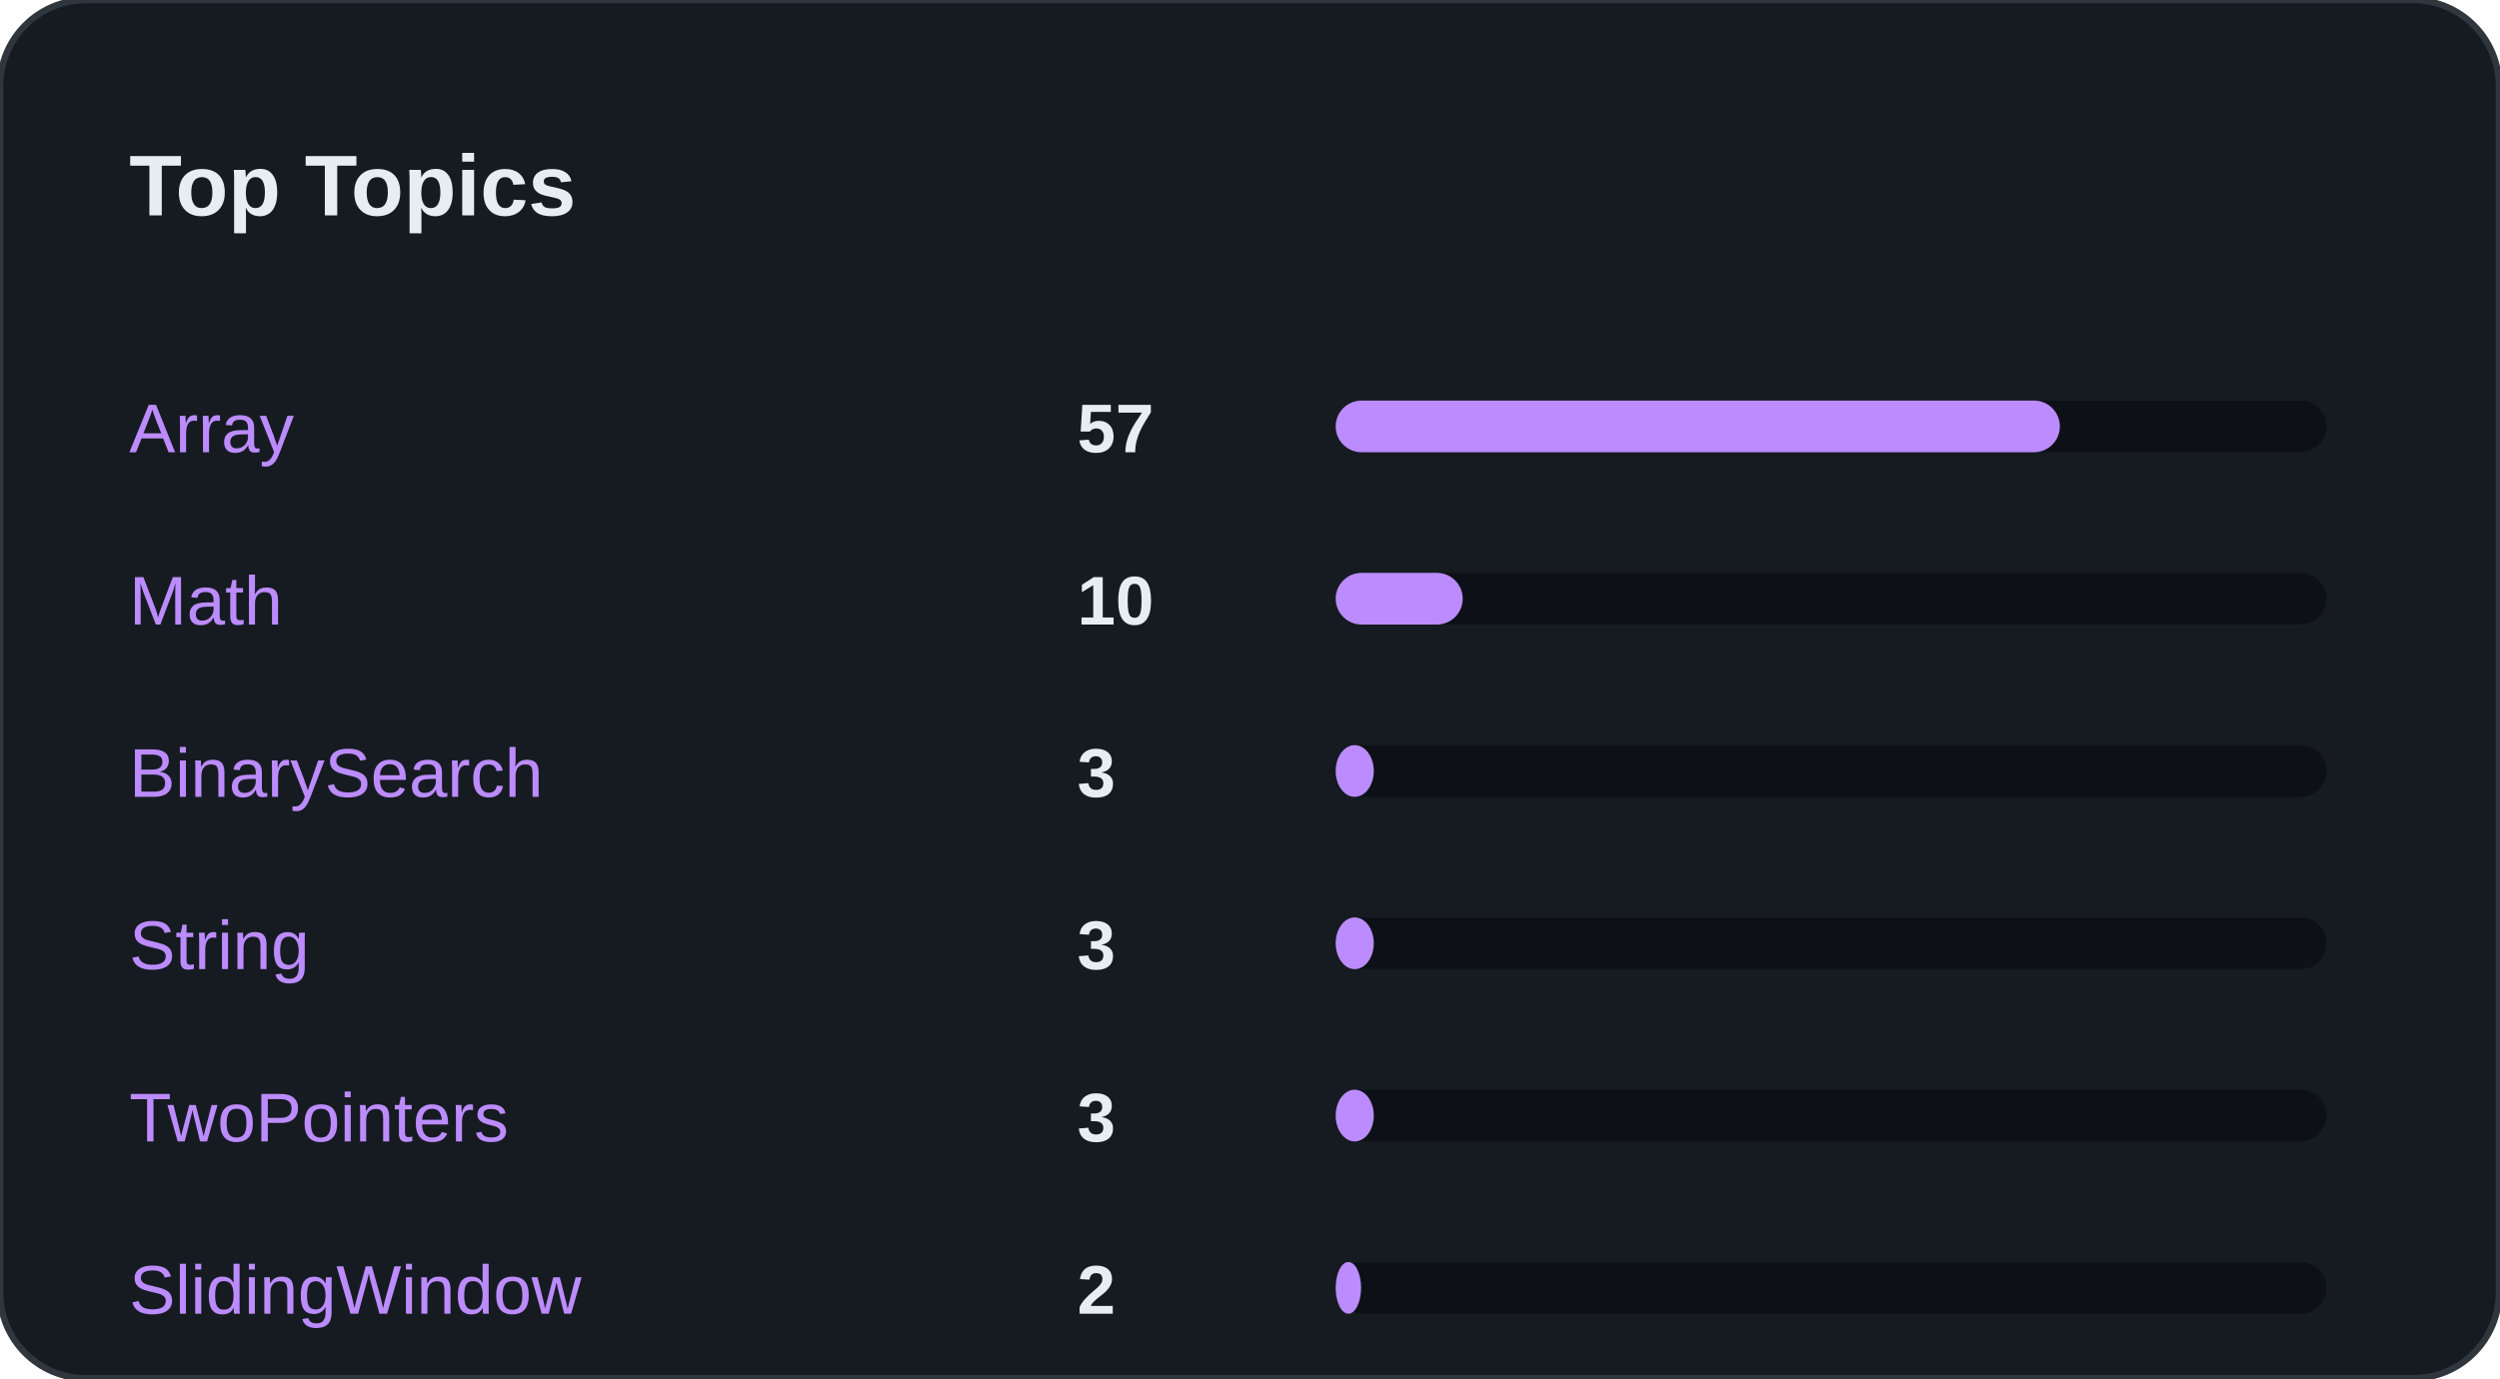
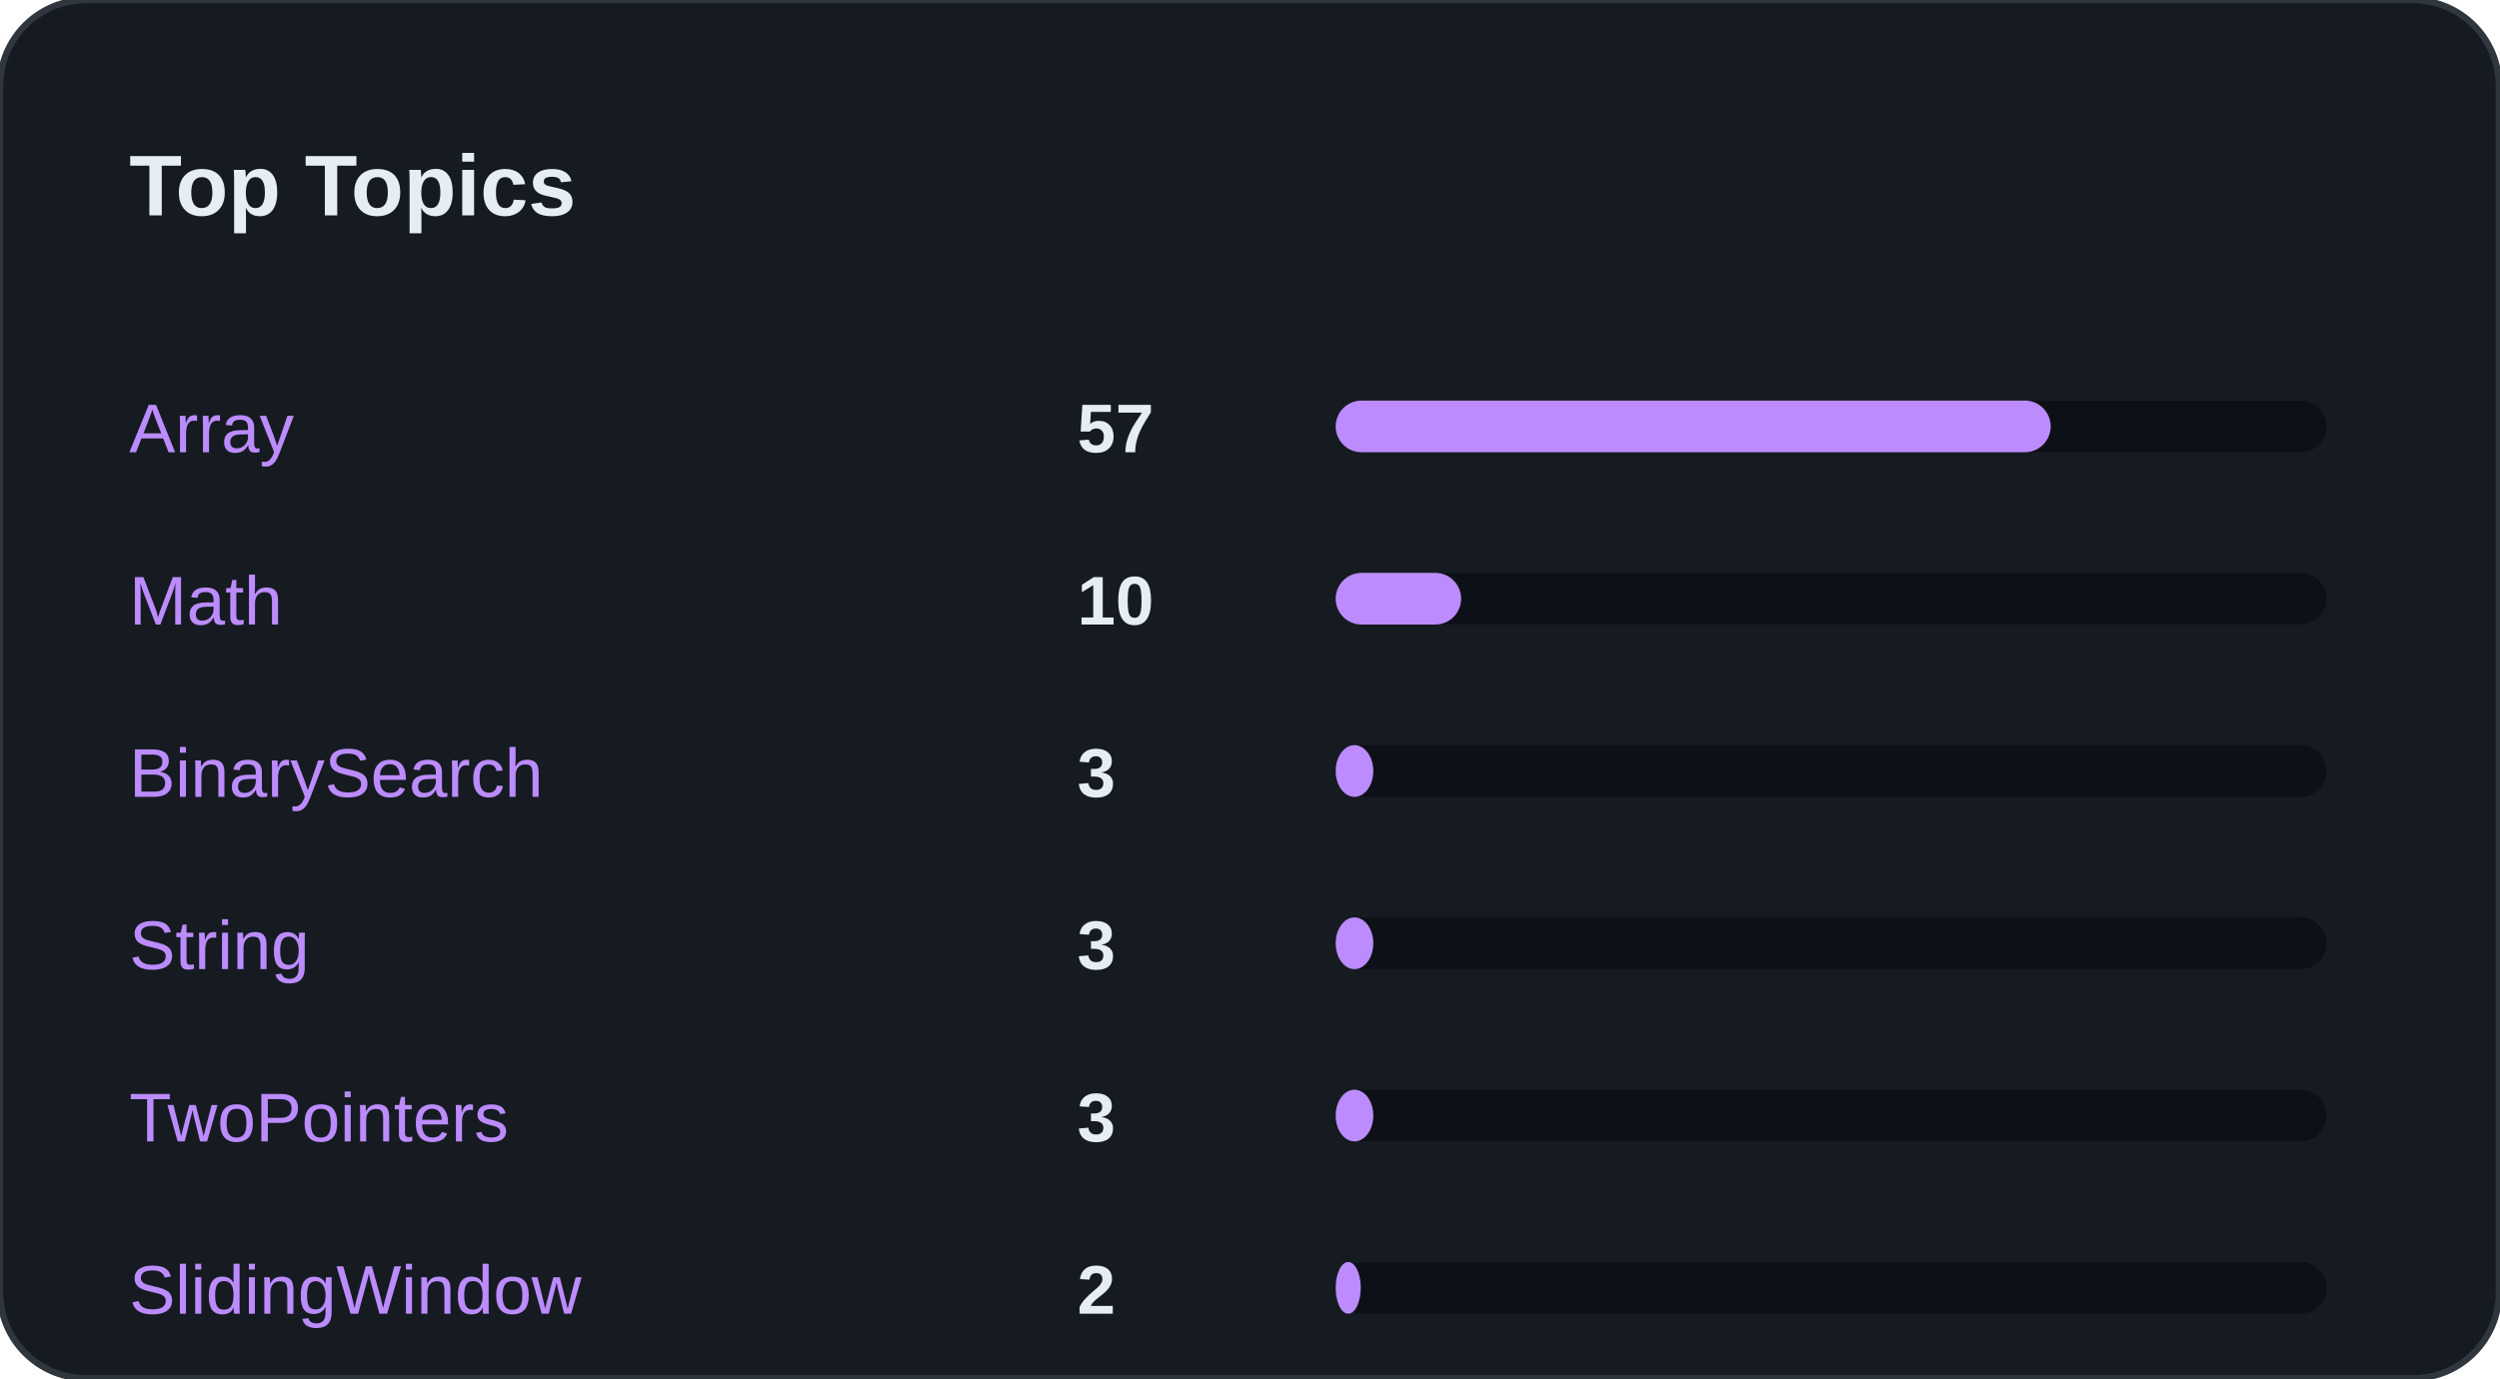
<svg xmlns="http://www.w3.org/2000/svg" width="100%" viewBox="0 0 580 320" preserveAspectRatio="xMidYMid meet">
  <rect width="580" height="320" rx="20" fill="#161B22" stroke="#30363D" stroke-width="1.5" />
  <text x="30" y="50" font-family="Segoe UI, Arial, sans-serif" font-size="20" font-weight="bold" fill="#E6EDF3">Top Topics</text>
  <text x="30" y="105" font-family="Segoe UI, Arial, sans-serif" font-size="16" fill="#BC8CFF">Array</text>
  <text x="250" y="105" font-family="Segoe UI, Arial, sans-serif" font-size="16" font-weight="bold" fill="#E6EDF3">57</text>
  <rect x="310" y="93" width="230" height="12" rx="6" fill="#0D1117" />
-   <rect x="310" y="93" width="168.077" height="12" rx="6" fill="#BC8CFF" />
+   <rect x="310" y="93" width="165.949" height="12" rx="6" fill="#BC8CFF" />
  <text x="30" y="145" font-family="Segoe UI, Arial, sans-serif" font-size="16" fill="#BC8CFF">Math</text>
  <text x="250" y="145" font-family="Segoe UI, Arial, sans-serif" font-size="16" font-weight="bold" fill="#E6EDF3">10</text>
  <rect x="310" y="133" width="230" height="12" rx="6" fill="#0D1117" />
-   <rect x="310" y="133" width="29.487" height="12" rx="6" fill="#BC8CFF" />
+   <rect x="310" y="133" width="29.114" height="12" rx="6" fill="#BC8CFF" />
  <text x="30" y="185" font-family="Segoe UI, Arial, sans-serif" font-size="16" fill="#BC8CFF">BinarySearch</text>
  <text x="250" y="185" font-family="Segoe UI, Arial, sans-serif" font-size="16" font-weight="bold" fill="#E6EDF3">3</text>
  <rect x="310" y="173" width="230" height="12" rx="6" fill="#0D1117" />
-   <rect x="310" y="173" width="8.846" height="12" rx="6" fill="#BC8CFF" />
+   <rect x="310" y="173" width="8.734" height="12" rx="6" fill="#BC8CFF" />
  <text x="30" y="225" font-family="Segoe UI, Arial, sans-serif" font-size="16" fill="#BC8CFF">String</text>
  <text x="250" y="225" font-family="Segoe UI, Arial, sans-serif" font-size="16" font-weight="bold" fill="#E6EDF3">3</text>
  <rect x="310" y="213" width="230" height="12" rx="6" fill="#0D1117" />
-   <rect x="310" y="213" width="8.846" height="12" rx="6" fill="#BC8CFF" />
+   <rect x="310" y="213" width="8.734" height="12" rx="6" fill="#BC8CFF" />
  <text x="30" y="265" font-family="Segoe UI, Arial, sans-serif" font-size="16" fill="#BC8CFF">TwoPointers</text>
  <text x="250" y="265" font-family="Segoe UI, Arial, sans-serif" font-size="16" font-weight="bold" fill="#E6EDF3">3</text>
  <rect x="310" y="253" width="230" height="12" rx="6" fill="#0D1117" />
-   <rect x="310" y="253" width="8.846" height="12" rx="6" fill="#BC8CFF" />
+   <rect x="310" y="253" width="8.734" height="12" rx="6" fill="#BC8CFF" />
  <text x="30" y="305" font-family="Segoe UI, Arial, sans-serif" font-size="16" fill="#BC8CFF">SlidingWindow</text>
  <text x="250" y="305" font-family="Segoe UI, Arial, sans-serif" font-size="16" font-weight="bold" fill="#E6EDF3">2</text>
  <rect x="310" y="293" width="230" height="12" rx="6" fill="#0D1117" />
-   <rect x="310" y="293" width="5.897" height="12" rx="6" fill="#BC8CFF" />
+   <rect x="310" y="293" width="5.823" height="12" rx="6" fill="#BC8CFF" />
+   <text x="30" y="345" font-family="Segoe UI, Arial, sans-serif" font-size="16" fill="#BC8CFF">HashTable</text>
+   <text x="250" y="345" font-family="Segoe UI, Arial, sans-serif" font-size="16" font-weight="bold" fill="#E6EDF3">1</text>
+   <rect x="310" y="333" width="230" height="12" rx="6" fill="#0D1117" />
+   <rect x="310" y="333" width="2.911" height="12" rx="6" fill="#BC8CFF" />
</svg>
